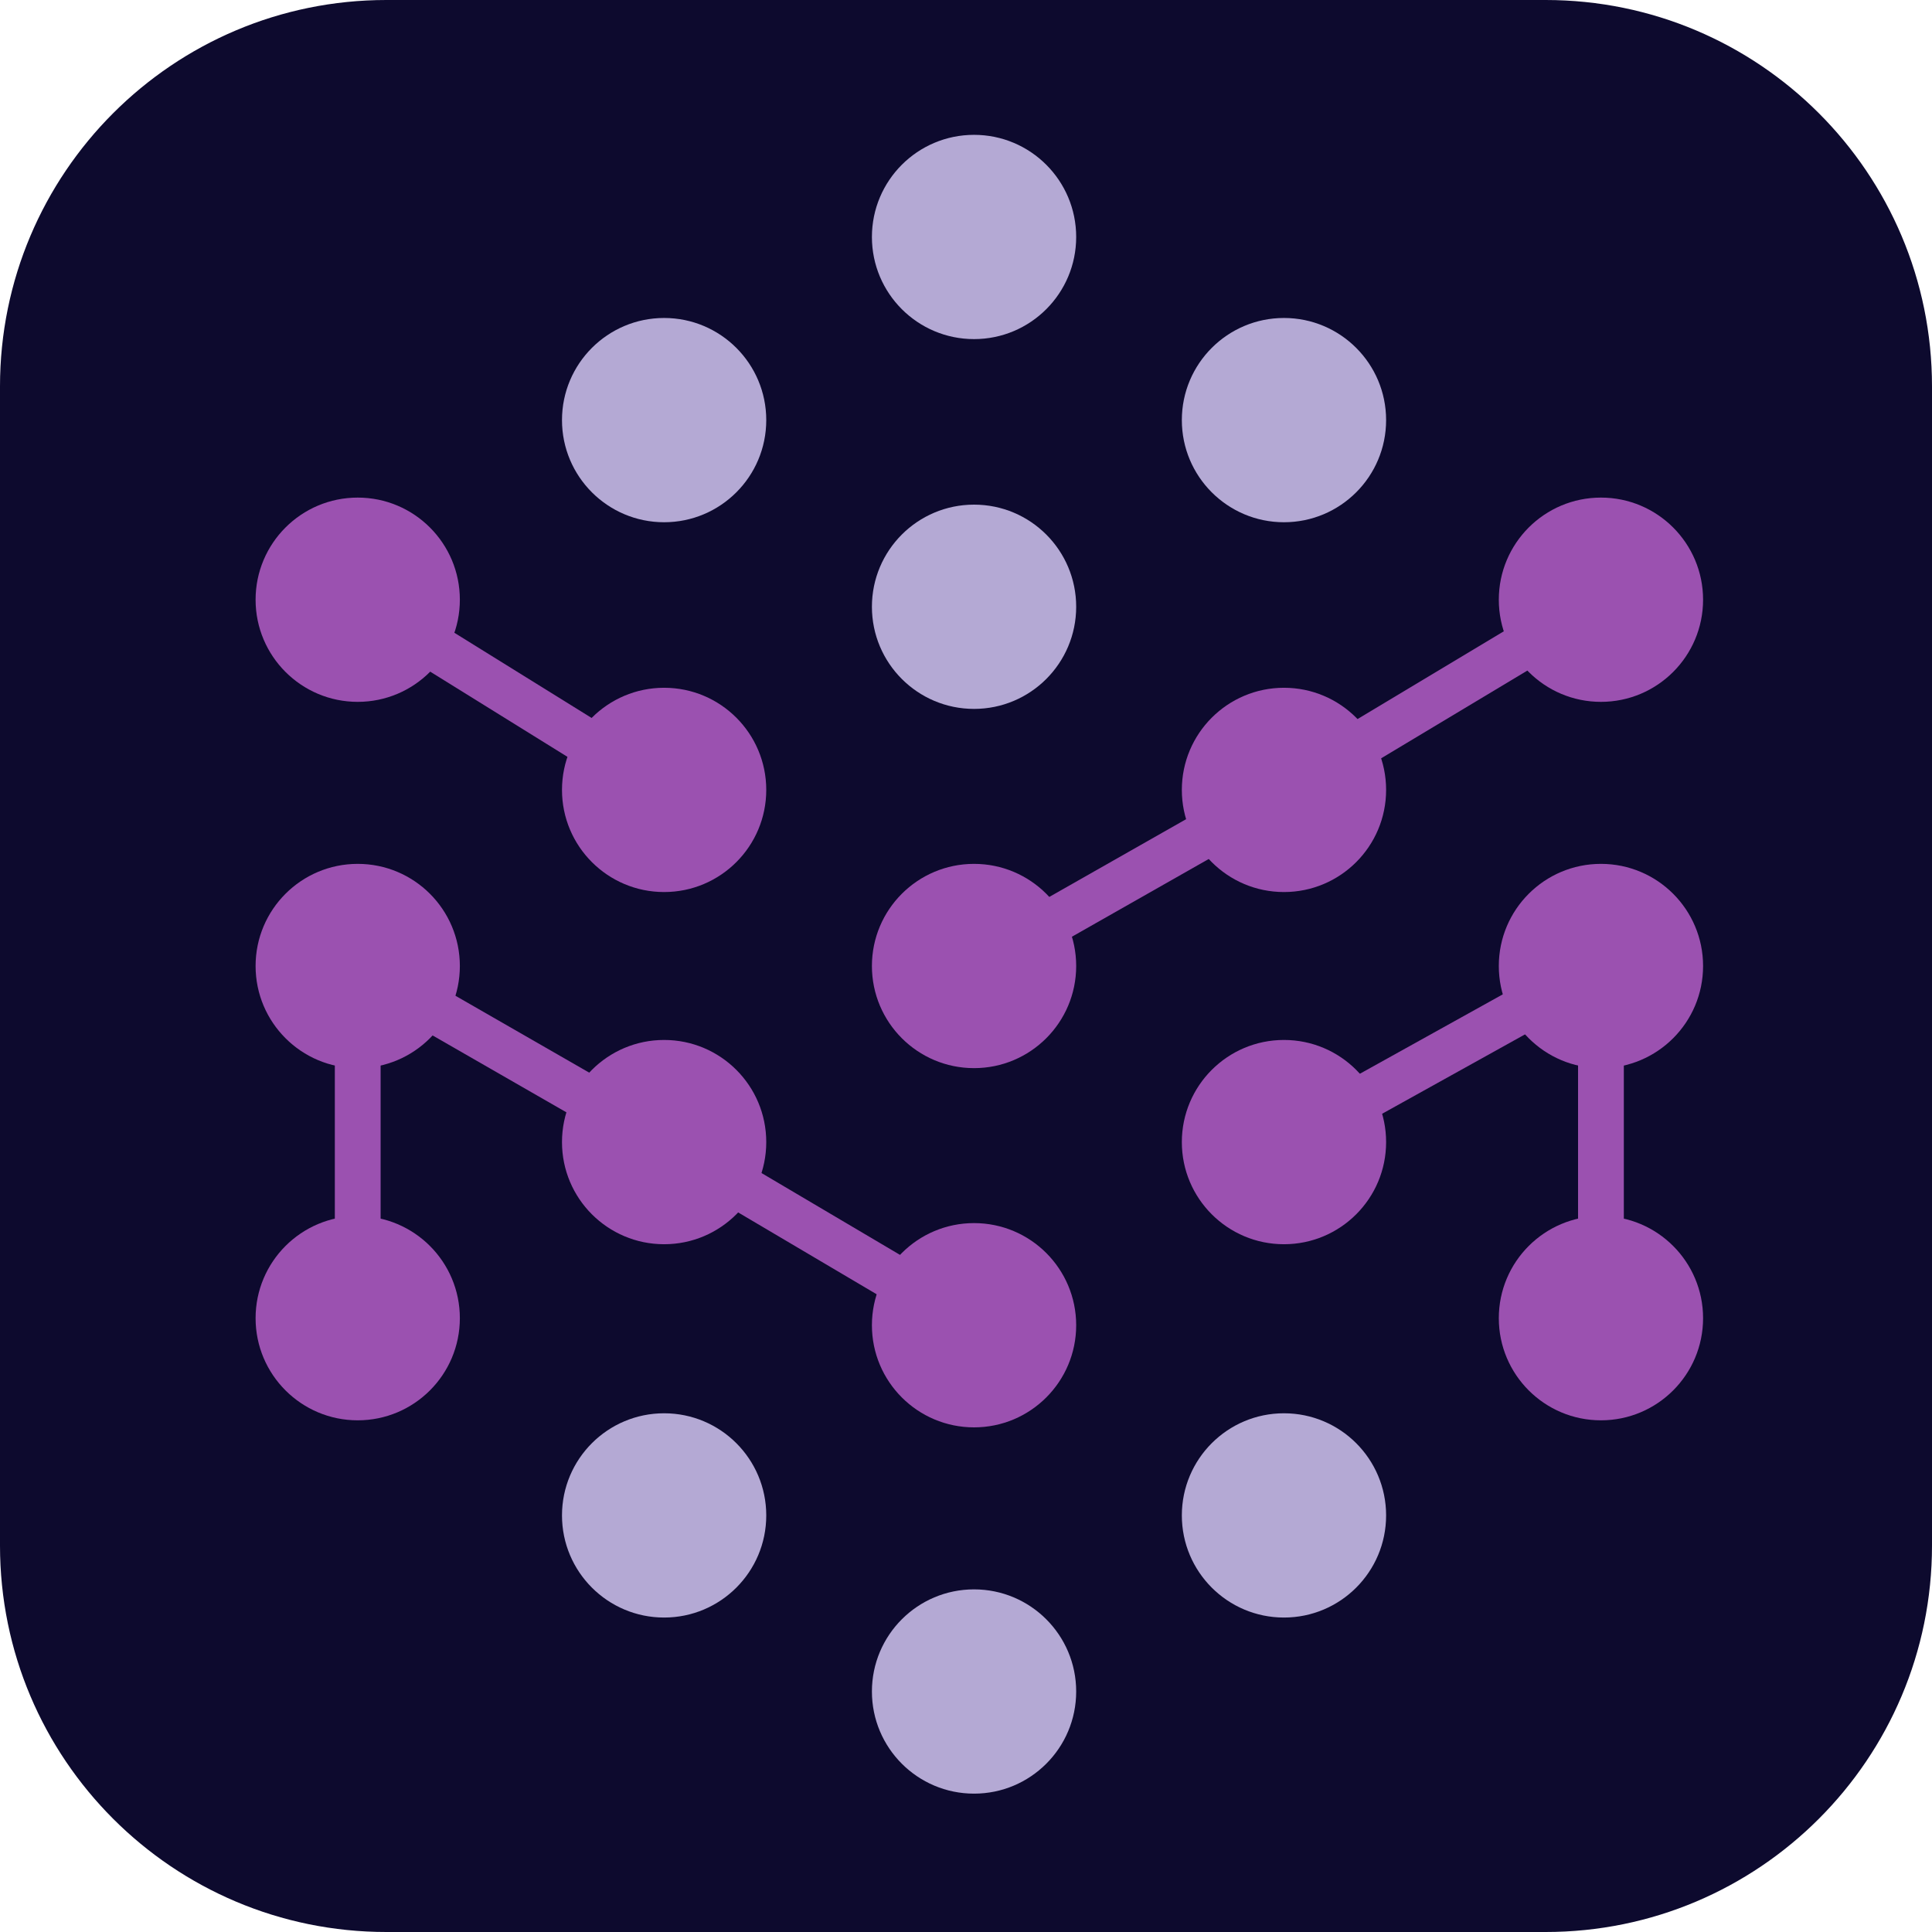
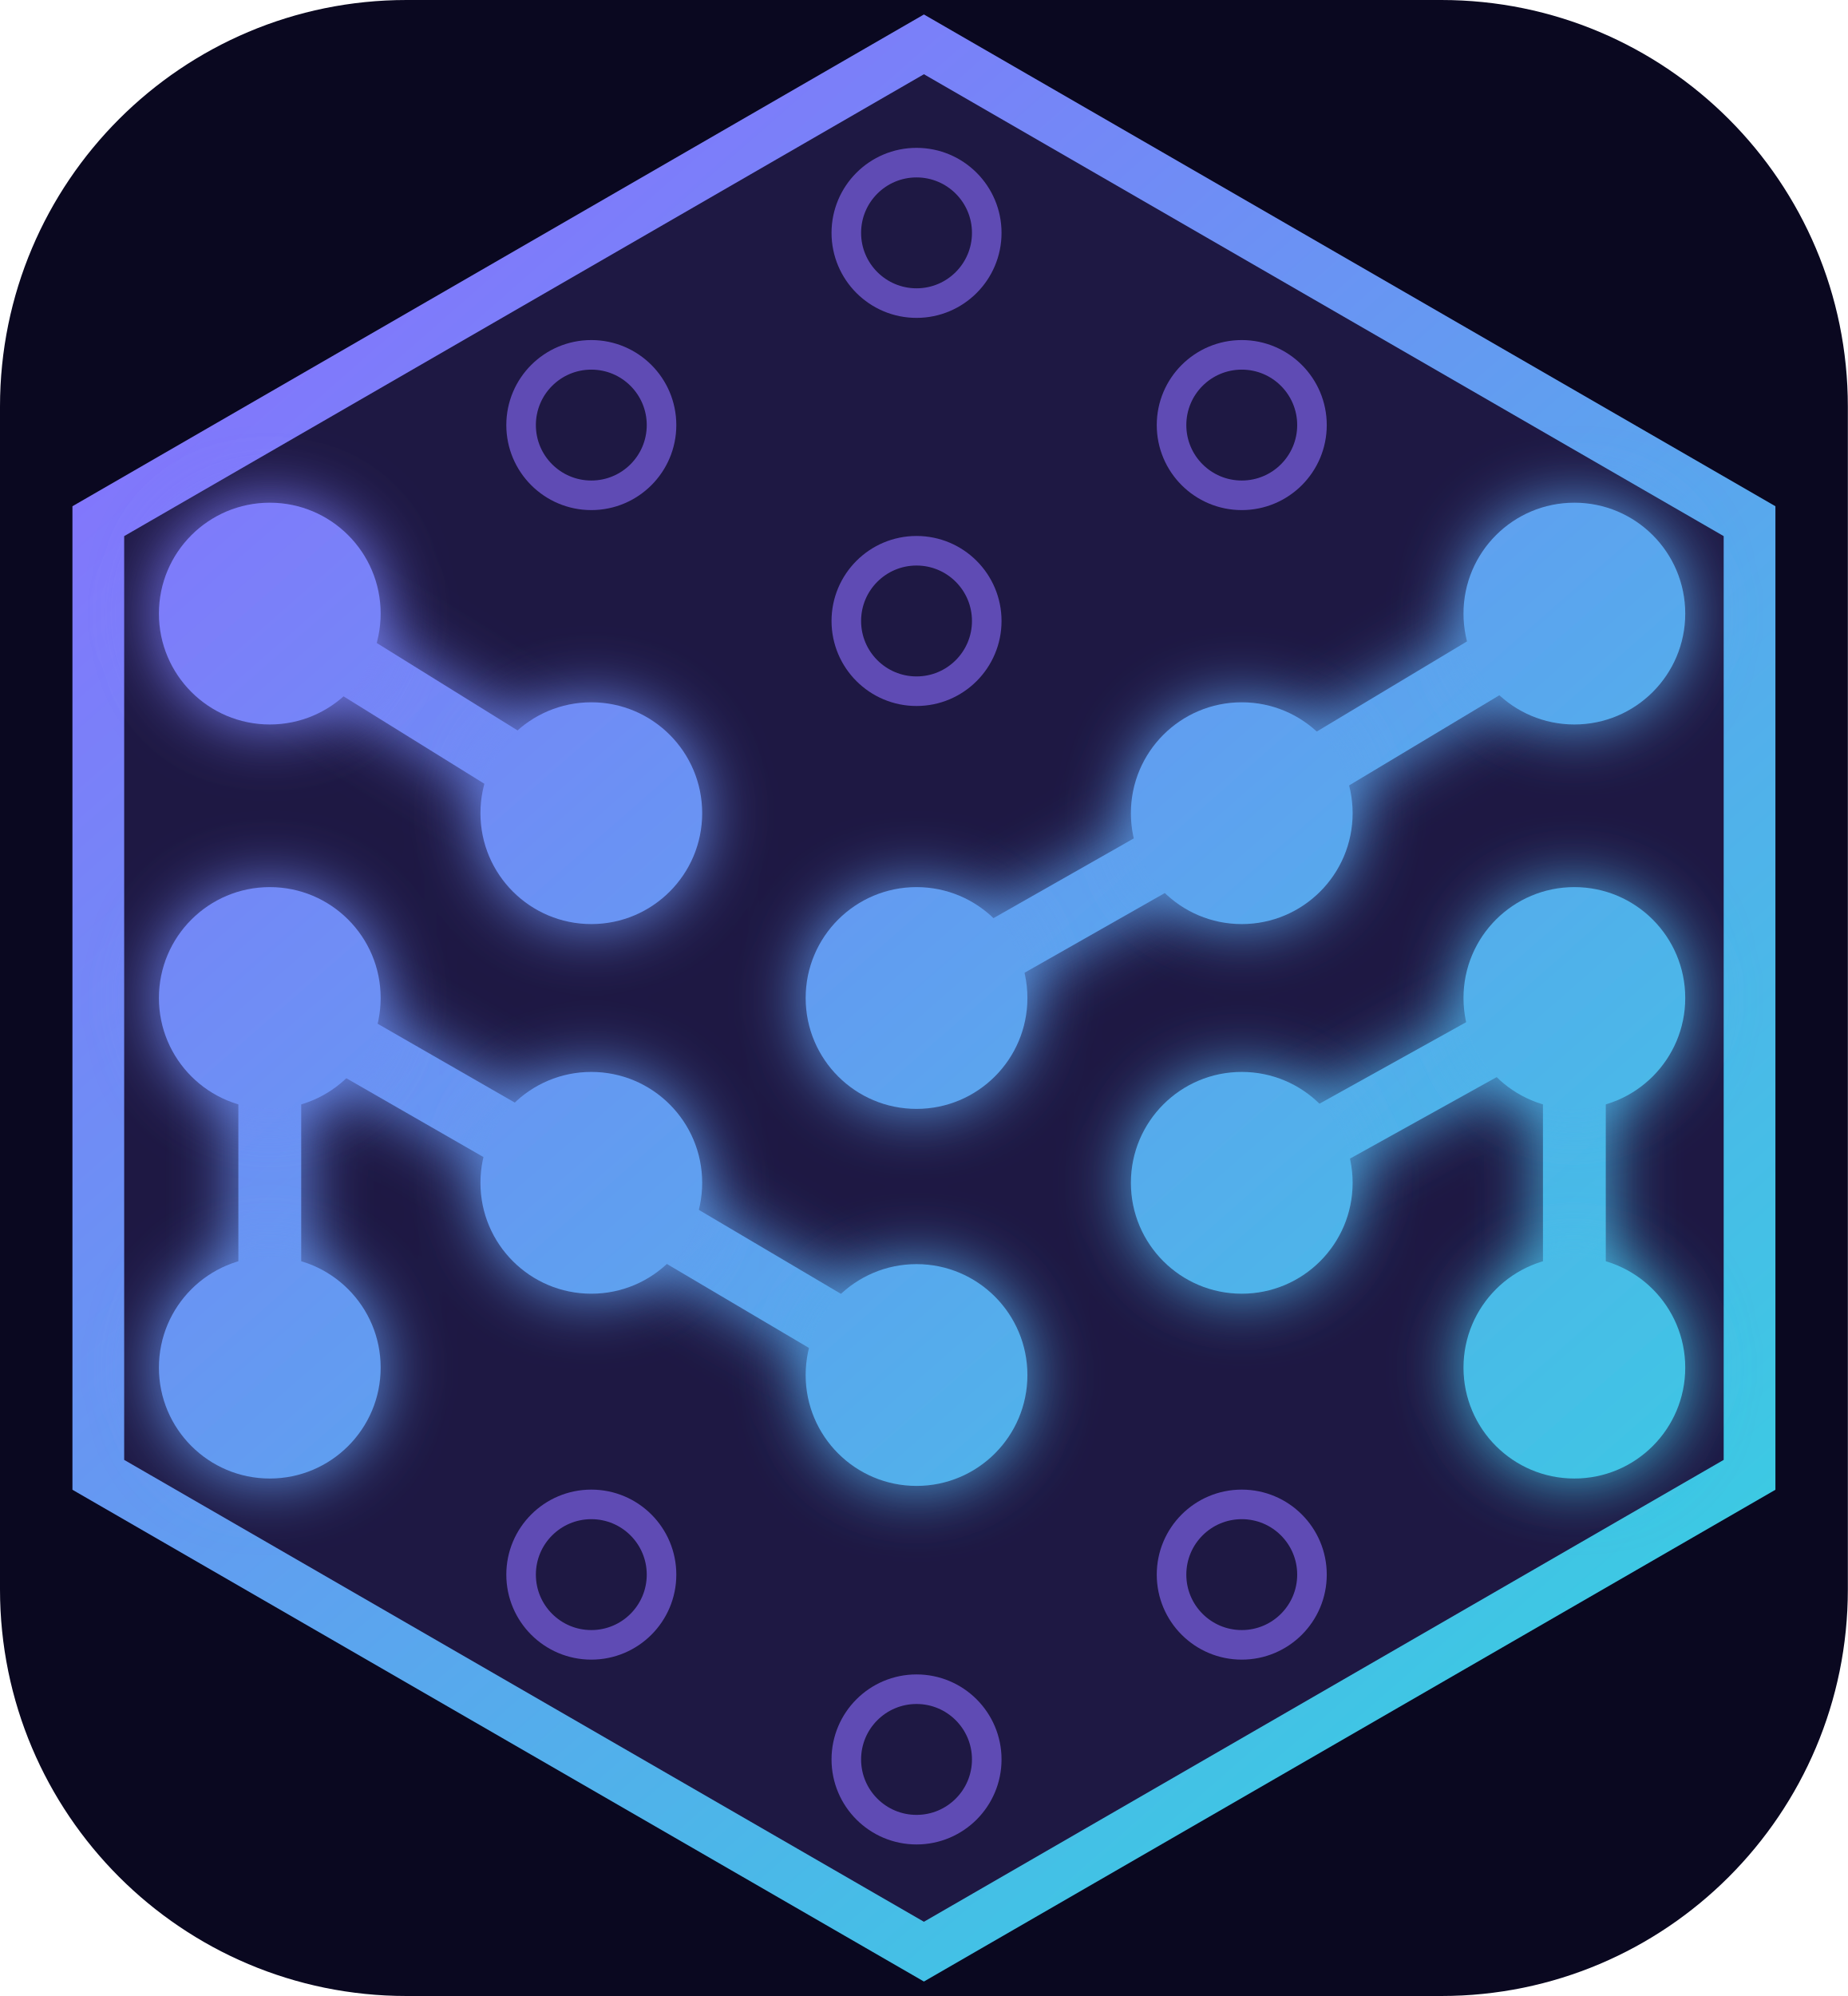
- <svg xmlns="http://www.w3.org/2000/svg" viewBox="-30 0 480 480">
-   <rect x="-30" y="0" width="480" height="480" rx="96" fill="#0d0a2e" />
-   <g transform="translate(30 30) scale(.875)">
-     <g stroke="#9b51b0" stroke-width="13" stroke-linecap="round">
-       <line x1="33" y1="136" x2="120" y2="190" />
-       <line x1="33" y1="240" x2="120" y2="290" />
-       <line x1="120" y1="290" x2="208" y2="342" />
-       <line x1="33" y1="240" x2="33" y2="340" />
-       <line x1="208" y1="240" x2="296" y2="190" />
-       <line x1="296" y1="190" x2="386" y2="136" />
-       <line x1="296" y1="290" x2="386" y2="240" />
-       <line x1="386" y1="240" x2="386" y2="340" />
-     </g>
-     <circle cx="208" cy="33" r="29" fill="#b4a9d4" />
-     <circle cx="120" cy="85" r="29" fill="#b4a9d4" />
-     <circle cx="296" cy="85" r="29" fill="#b4a9d4" />
-     <circle cx="208" cy="138" r="29" fill="#b4a9d4" />
-     <circle cx="120" cy="396" r="29" fill="#b4a9d4" />
-     <circle cx="296" cy="396" r="29" fill="#b4a9d4" />
-     <circle cx="208" cy="446" r="29" fill="#b4a9d4" />
-     <circle cx="33" cy="136" r="29" fill="#9b51b0" />
-     <circle cx="120" cy="190" r="29" fill="#9b51b0" />
-     <circle cx="33" cy="240" r="29" fill="#9b51b0" />
-     <circle cx="120" cy="290" r="29" fill="#9b51b0" />
-     <circle cx="33" cy="340" r="29" fill="#9b51b0" />
-     <circle cx="208" cy="342" r="29" fill="#9b51b0" />
-     <circle cx="208" cy="240" r="29" fill="#9b51b0" />
-     <circle cx="296" cy="190" r="29" fill="#9b51b0" />
-     <circle cx="386" cy="136" r="29" fill="#9b51b0" />
-     <circle cx="386" cy="240" r="29" fill="#9b51b0" />
-     <circle cx="296" cy="290" r="29" fill="#9b51b0" />
-     <circle cx="386" cy="340" r="29" fill="#9b51b0" />
+ <svg xmlns="http://www.w3.org/2000/svg" viewBox="-40 -30 500 540">
+   <defs>
+     <linearGradient id="mg" gradientUnits="userSpaceOnUse" x1="0" y1="0" x2="420" y2="480">
+       <stop offset="0" stop-color="#8b6cff" />
+       <stop offset="1" stop-color="#33d4e0" />
+     </linearGradient>
+     <filter id="mglow" x="-30%" y="-30%" width="160%" height="160%">
+       <feGaussianBlur stdDeviation="9" result="b" />
+       <feMerge>
+         <feMergeNode in="b" />
+         <feMergeNode in="SourceGraphic" />
+       </feMerge>
+     </filter>
+   </defs>
+   <rect x="-40" y="-30" width="500" height="540" rx="110" fill="#0a0820" />
+   <polygon points="210.0,-18.0 433.4,111.0 433.4,369.0 210.0,498.0 -13.4,369.0 -13.4,111.0" fill="rgba(139,108,255,.16)" stroke="url(#mg)" stroke-width="14" />
+   <g stroke="url(#mg)" stroke-width="17" stroke-linecap="round" filter="url(#mglow)">
+     <line x1="33" y1="136" x2="120" y2="190" />
+     <line x1="33" y1="240" x2="120" y2="290" />
+     <line x1="120" y1="290" x2="208" y2="342" />
+     <line x1="33" y1="240" x2="33" y2="340" />
+     <line x1="208" y1="240" x2="296" y2="190" />
+     <line x1="296" y1="190" x2="386" y2="136" />
+     <line x1="296" y1="290" x2="386" y2="240" />
+     <line x1="386" y1="240" x2="386" y2="340" />
+   </g>
+   <circle cx="208" cy="33" r="19" fill="none" stroke="#8b6cff" stroke-width="8" opacity=".6" />
+   <circle cx="120" cy="85" r="19" fill="none" stroke="#8b6cff" stroke-width="8" opacity=".6" />
+   <circle cx="296" cy="85" r="19" fill="none" stroke="#8b6cff" stroke-width="8" opacity=".6" />
+   <circle cx="208" cy="138" r="19" fill="none" stroke="#8b6cff" stroke-width="8" opacity=".6" />
+   <circle cx="120" cy="396" r="19" fill="none" stroke="#8b6cff" stroke-width="8" opacity=".6" />
+   <circle cx="296" cy="396" r="19" fill="none" stroke="#8b6cff" stroke-width="8" opacity=".6" />
+   <circle cx="208" cy="446" r="19" fill="none" stroke="#8b6cff" stroke-width="8" opacity=".6" />
+   <g filter="url(#mglow)">
+     <circle cx="33" cy="136" r="30" fill="url(#mg)" />
+     <circle cx="120" cy="190" r="30" fill="url(#mg)" />
+     <circle cx="33" cy="240" r="30" fill="url(#mg)" />
+     <circle cx="120" cy="290" r="30" fill="url(#mg)" />
+     <circle cx="33" cy="340" r="30" fill="url(#mg)" />
+     <circle cx="208" cy="342" r="30" fill="url(#mg)" />
+     <circle cx="208" cy="240" r="30" fill="url(#mg)" />
+     <circle cx="296" cy="190" r="30" fill="url(#mg)" />
+     <circle cx="386" cy="136" r="30" fill="url(#mg)" />
+     <circle cx="386" cy="240" r="30" fill="url(#mg)" />
+     <circle cx="296" cy="290" r="30" fill="url(#mg)" />
+     <circle cx="386" cy="340" r="30" fill="url(#mg)" />
  </g>
</svg>
